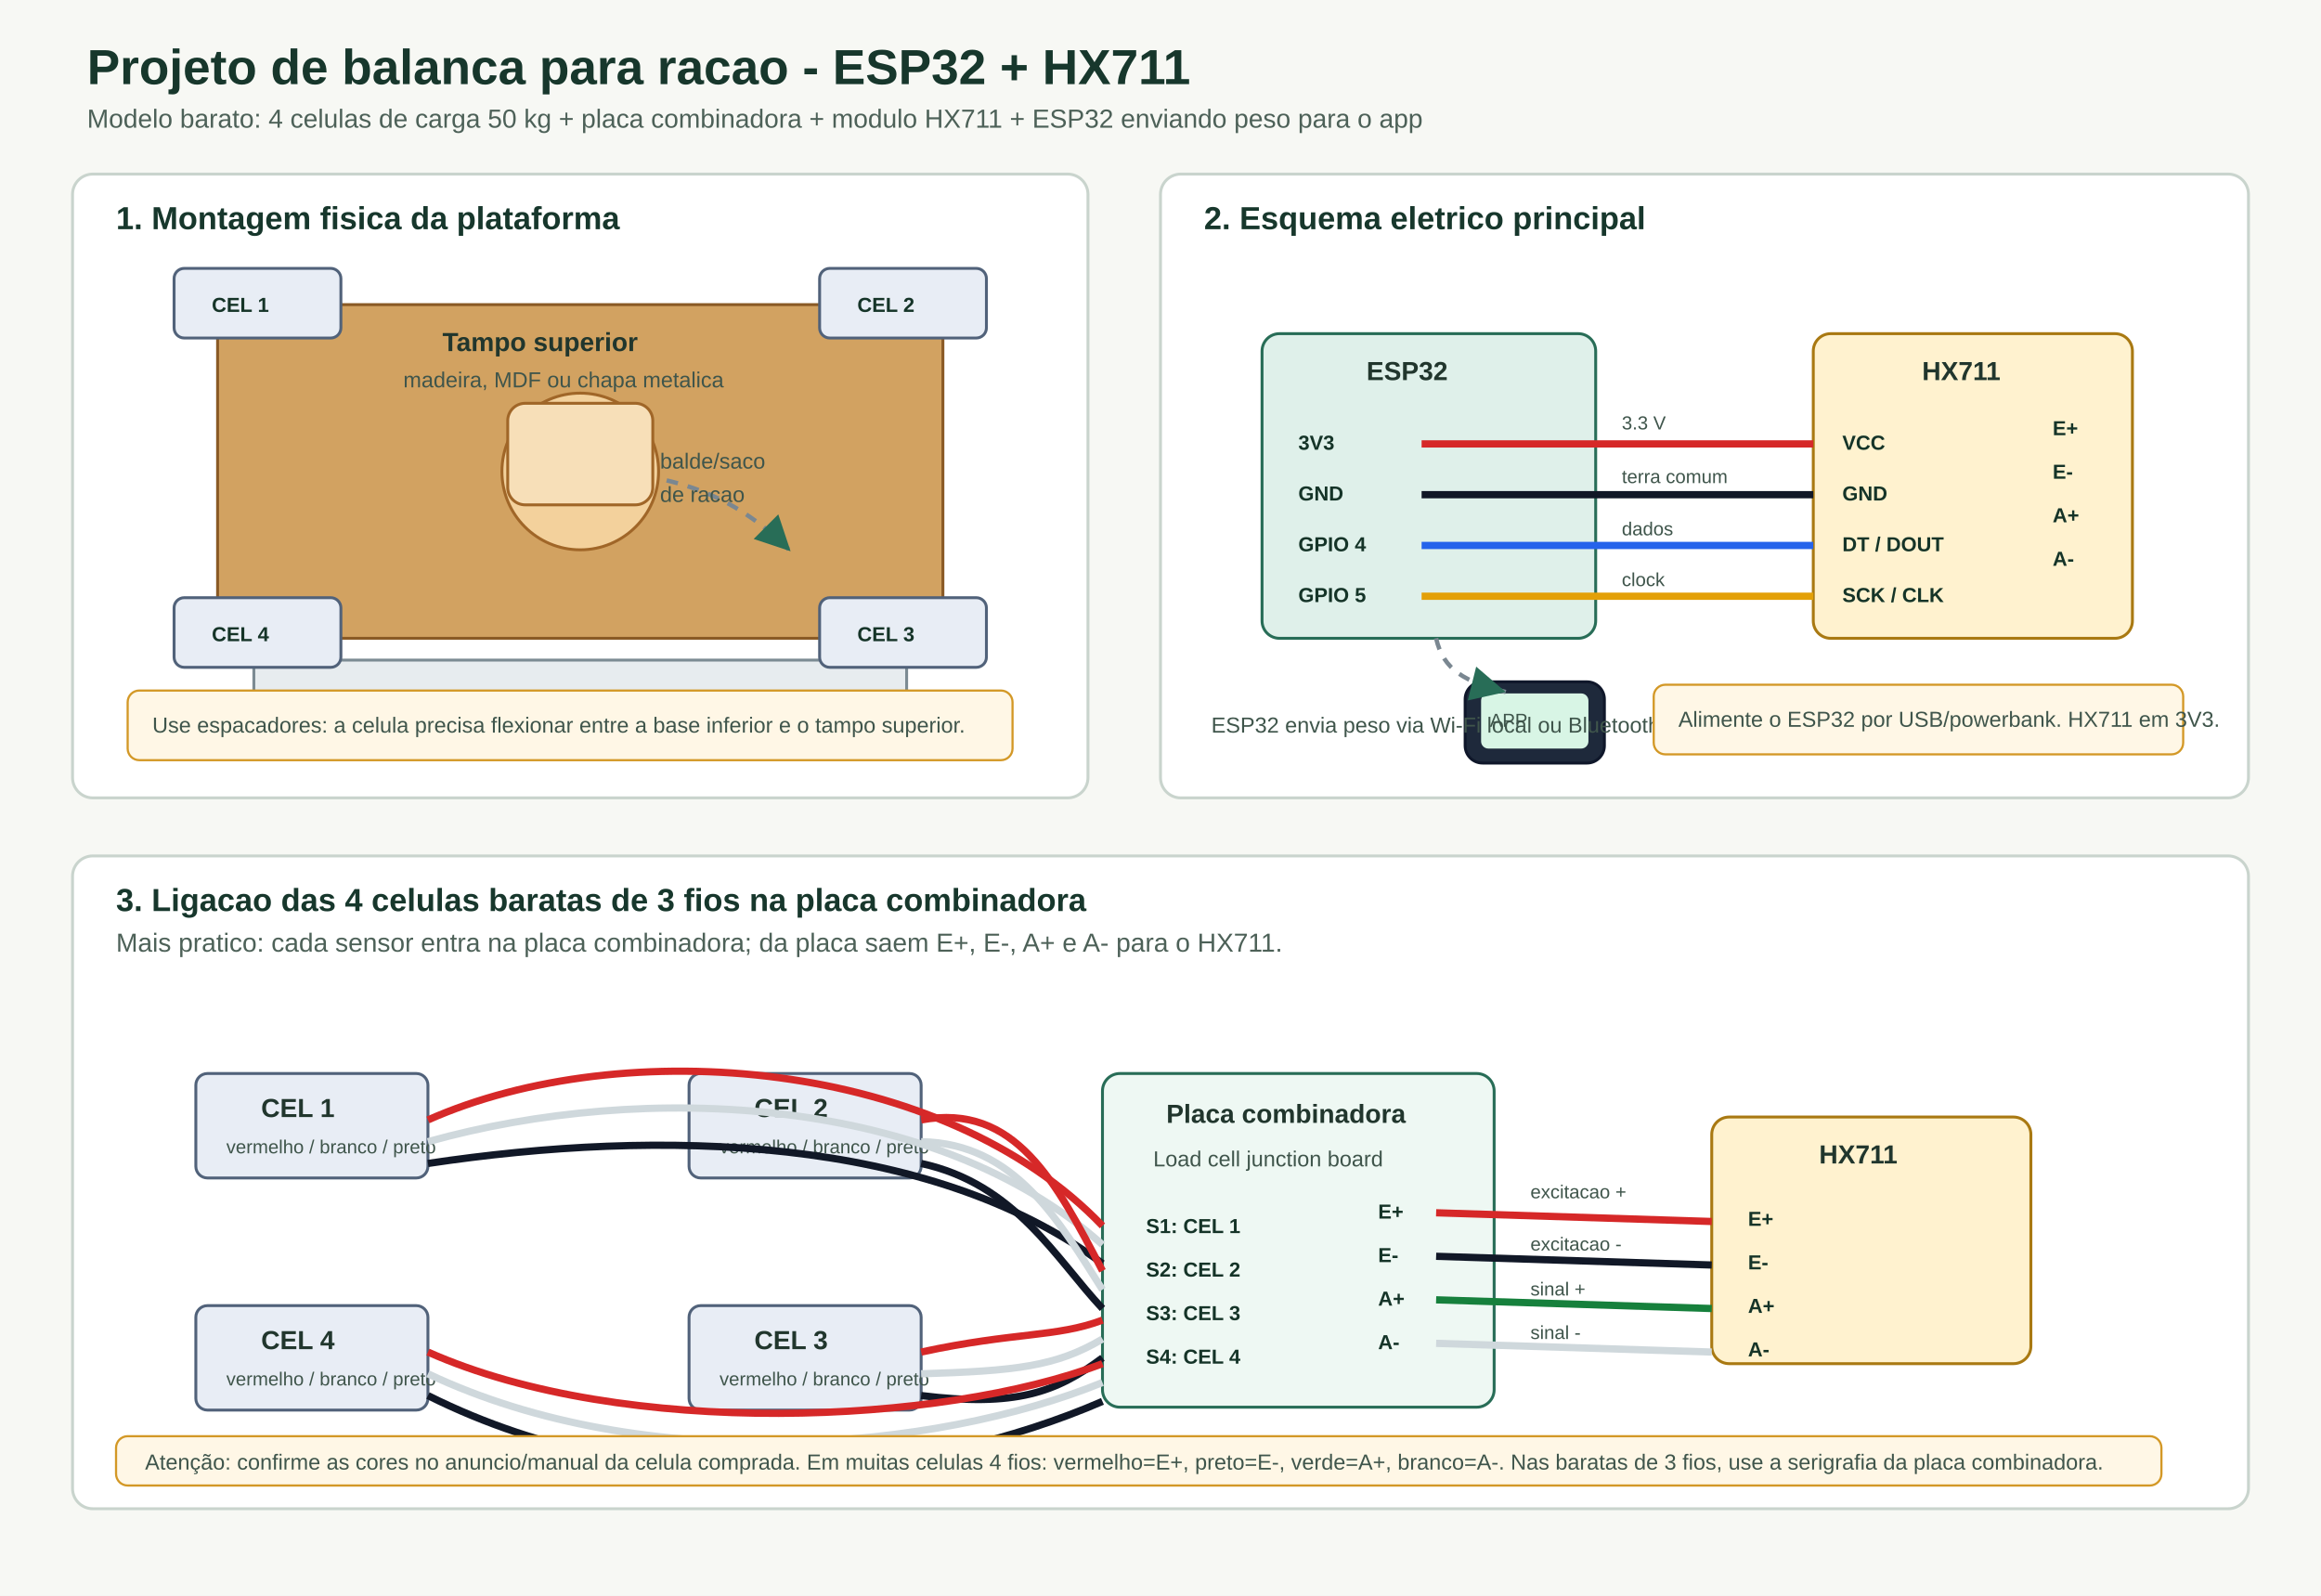
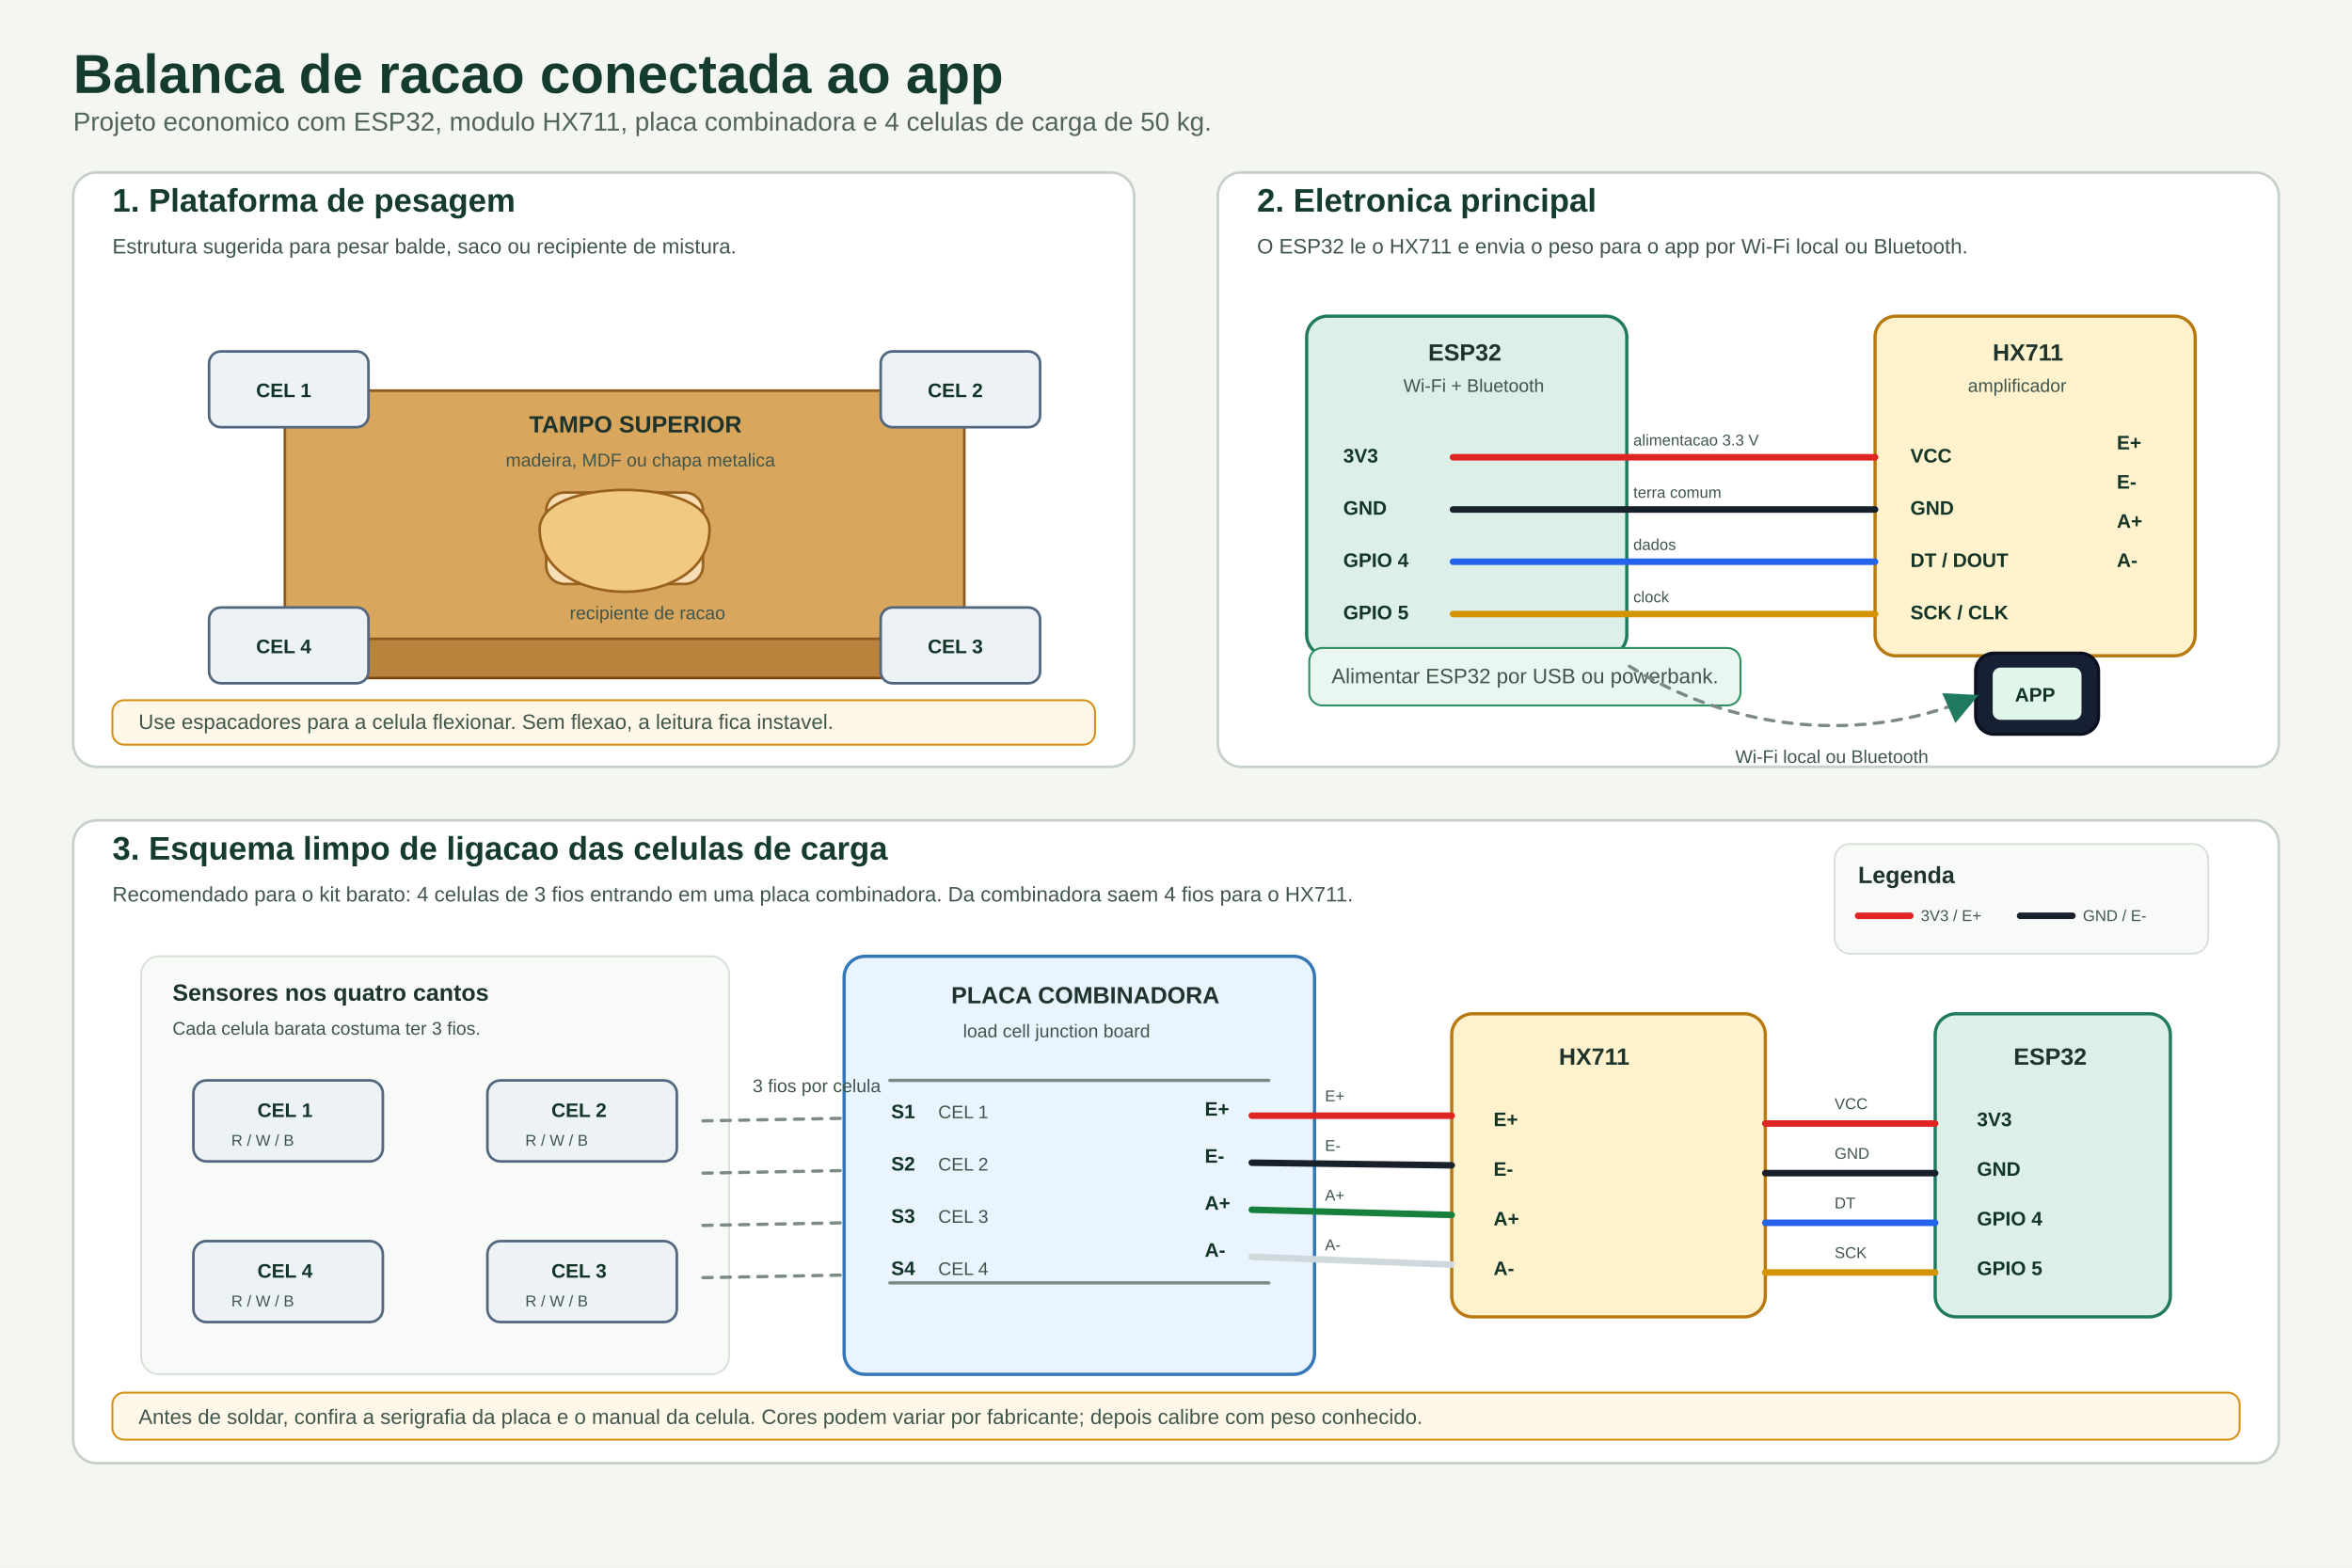
- <svg xmlns="http://www.w3.org/2000/svg" viewBox="0 0 1600 1100" width="1600" height="1100">
+ <svg xmlns="http://www.w3.org/2000/svg" width="1800" height="1200" viewBox="0 0 1800 1200">
  <defs>
    <style>
-       .bg { fill: #f7f8f4; }
-       .panel { fill: #ffffff; stroke: #c9d4cd; stroke-width: 2; }
-       .title { font-family: Arial, sans-serif; font-size: 34px; font-weight: 800; fill: #17372c; }
-       .subtitle { font-family: Arial, sans-serif; font-size: 18px; fill: #4d6158; }
-       .label { font-family: Arial, sans-serif; font-size: 18px; font-weight: 700; fill: #21362d; }
-       .small { font-family: Arial, sans-serif; font-size: 15px; fill: #3f554b; }
-       .tiny { font-family: Arial, sans-serif; font-size: 13px; fill: #3f554b; }
-       .pin { font-family: Arial, sans-serif; font-size: 14px; font-weight: 700; fill: #153428; }
-       .box-title { font-family: Arial, sans-serif; font-size: 22px; font-weight: 800; fill: #17372c; }
-       .esp { fill: #dff0ea; stroke: #286d57; stroke-width: 2; }
-       .hx { fill: #fff2cf; stroke: #a97912; stroke-width: 2; }
-       .cell { fill: #e8edf5; stroke: #51627a; stroke-width: 2; }
-       .phone { fill: #1e293b; stroke: #0f172a; stroke-width: 2; }
-       .wood { fill: #d2a261; stroke: #8a5a25; stroke-width: 2; }
-       .metal { fill: #e7ecef; stroke: #7c8b93; stroke-width: 2; }
-       .wire-red { stroke: #d62828; stroke-width: 5; fill: none; }
-       .wire-black { stroke: #111827; stroke-width: 5; fill: none; }
-       .wire-green { stroke: #16803c; stroke-width: 5; fill: none; }
-       .wire-white { stroke: #cfd8dc; stroke-width: 5; fill: none; }
-       .wire-blue { stroke: #2563eb; stroke-width: 5; fill: none; }
-       .wire-yellow { stroke: #e3a008; stroke-width: 5; fill: none; }
-       .wire-gray { stroke: #7a8791; stroke-width: 3; stroke-dasharray: 8 7; fill: none; }
-       .arrow { marker-end: url(#arrow); }
-       .note { fill: #fff7e6; stroke: #d39826; stroke-width: 1.5; }
+       .bg { fill: #f4f6f1; }
+       .paper { fill: #ffffff; stroke: #c7d1c9; stroke-width: 2; }
+       .soft { fill: #f8faf7; stroke: #d9e1da; stroke-width: 1.5; }
+       .title { font-family: Arial, sans-serif; font-size: 42px; font-weight: 800; fill: #153b2f; }
+       .subtitle { font-family: Arial, sans-serif; font-size: 20px; fill: #52645b; }
+       .section { font-family: Arial, sans-serif; font-size: 25px; font-weight: 800; fill: #153b2f; }
+       .label { font-family: Arial, sans-serif; font-size: 18px; font-weight: 700; fill: #1d332b; }
+       .body { font-family: Arial, sans-serif; font-size: 16px; fill: #40564c; }
+       .small { font-family: Arial, sans-serif; font-size: 14px; fill: #40564c; }
+       .pin { font-family: Arial, sans-serif; font-size: 15px; font-weight: 800; fill: #123528; }
+       .tiny { font-family: Arial, sans-serif; font-size: 12px; fill: #40564c; }
+       .module-esp { fill: #dcefe8; stroke: #1f7a5f; stroke-width: 2.5; }
+       .module-hx { fill: #fff2cc; stroke: #b87910; stroke-width: 2.5; }
+       .module-junction { fill: #eaf4ff; stroke: #3377b8; stroke-width: 2.5; }
+       .module-app { fill: #172033; stroke: #0b1020; stroke-width: 2.5; }
+       .wood-top { fill: #d8a65d; stroke: #8c5a21; stroke-width: 2; }
+       .wood-base { fill: #b9823d; stroke: #744914; stroke-width: 2; }
+       .cell { fill: #edf2f7; stroke: #52677f; stroke-width: 2; }
+       .spacer { fill: #eef2f3; stroke: #93a1aa; stroke-width: 1.5; }
+       .note { fill: #fff8e8; stroke: #d59018; stroke-width: 1.5; }
+       .ok { fill: #eaf7f0; stroke: #2f8f62; stroke-width: 1.5; }
+       .red { stroke: #df2424; }
+       .black { stroke: #18202b; }
+       .blue { stroke: #2563eb; }
+       .yellow { stroke: #d49400; }
+       .green { stroke: #16803c; }
+       .white { stroke: #cfd8dc; }
+       .gray { stroke: #7c8a86; }
+       .wire { stroke-width: 5; fill: none; stroke-linecap: round; stroke-linejoin: round; }
+       .thin { stroke-width: 2.5; fill: none; stroke-linecap: round; stroke-linejoin: round; }
+       .dash { stroke-dasharray: 7 7; }
    </style>
-     <marker id="arrow" markerWidth="12" markerHeight="12" refX="10" refY="6" orient="auto">
-       <path d="M2,2 L10,6 L2,10 Z" fill="#286d57" />
+     <marker id="arrowGreen" markerWidth="12" markerHeight="12" refX="10" refY="6" orient="auto">
+       <path d="M1,1 L11,6 L1,11 Z" fill="#1f7a5f" />
    </marker>
  </defs>
-   <rect class="bg" x="0" y="0" width="1600" height="1100" />
-   <text class="title" x="60" y="58">Projeto de balanca para racao - ESP32 + HX711</text>
-   <text class="subtitle" x="60" y="88">Modelo barato: 4 celulas de carga 50 kg + placa combinadora + modulo HX711 + ESP32 enviando peso para o app</text>
-   <rect class="panel" x="50" y="120" width="700" height="430" rx="14" />
-   <text class="box-title" x="80" y="158">1. Montagem fisica da plataforma</text>
-   <rect class="wood" x="150" y="210" width="500" height="230" rx="8" />
-   <text class="label" x="305" y="242">Tampo superior</text>
-   <text class="small" x="278" y="267">madeira, MDF ou chapa metalica</text>
-   <rect class="metal" x="175" y="455" width="450" height="34" rx="6" />
-   <text class="small" x="290" y="510">Base inferior rigida</text>
-   <rect class="cell" x="120" y="185" width="115" height="48" rx="7" />
-   <rect class="cell" x="565" y="185" width="115" height="48" rx="7" />
-   <rect class="cell" x="565" y="412" width="115" height="48" rx="7" />
-   <rect class="cell" x="120" y="412" width="115" height="48" rx="7" />
-   <text class="pin" x="146" y="215">CEL 1</text>
-   <text class="pin" x="591" y="215">CEL 2</text>
-   <text class="pin" x="591" y="442">CEL 3</text>
-   <text class="pin" x="146" y="442">CEL 4</text>
-   <path class="wire-gray arrow" d="M400 325 C470 325, 510 345, 545 380" />
-   <text class="small" x="455" y="323">balde/saco</text>
-   <text class="small" x="455" y="346">de racao</text>
-   <circle cx="400" cy="325" r="54" fill="#f3d19c" stroke="#a06628" stroke-width="2" />
-   <rect x="350" y="278" width="100" height="70" rx="12" fill="#f7dfb8" stroke="#a06628" stroke-width="2" />
-   <rect class="note" x="88" y="476" width="610" height="48" rx="8" />
-   <text class="small" x="105" y="505">Use espacadores: a celula precisa flexionar entre a base inferior e o tampo superior.</text>
-   <rect class="panel" x="800" y="120" width="750" height="430" rx="14" />
-   <text class="box-title" x="830" y="158">2. Esquema eletrico principal</text>
-   <rect class="esp" x="870" y="230" width="230" height="210" rx="12" />
-   <text class="label" x="942" y="262">ESP32</text>
-   <text class="pin" x="895" y="310">3V3</text>
-   <text class="pin" x="895" y="345">GND</text>
-   <text class="pin" x="895" y="380">GPIO 4</text>
-   <text class="pin" x="895" y="415">GPIO 5</text>
-   <rect class="hx" x="1250" y="230" width="220" height="210" rx="12" />
-   <text class="label" x="1325" y="262">HX711</text>
-   <text class="pin" x="1270" y="310">VCC</text>
-   <text class="pin" x="1270" y="345">GND</text>
-   <text class="pin" x="1270" y="380">DT / DOUT</text>
-   <text class="pin" x="1270" y="415">SCK / CLK</text>
-   <text class="pin" x="1415" y="300">E+</text>
-   <text class="pin" x="1415" y="330">E-</text>
-   <text class="pin" x="1415" y="360">A+</text>
-   <text class="pin" x="1415" y="390">A-</text>
-   <path class="wire-red" d="M980 306 L1250 306" />
-   <path class="wire-black" d="M980 341 L1250 341" />
-   <path class="wire-blue" d="M980 376 L1250 376" />
-   <path class="wire-yellow" d="M980 411 L1250 411" />
-   <text class="tiny" x="1118" y="296">3.3 V</text>
-   <text class="tiny" x="1118" y="333">terra comum</text>
-   <text class="tiny" x="1118" y="369">dados</text>
-   <text class="tiny" x="1118" y="404">clock</text>
-   <rect class="phone" x="1010" y="470" width="96" height="56" rx="12" />
-   <rect x="1021" y="478" width="74" height="38" rx="5" fill="#d8f5e5" />
-   <text class="tiny" x="1027" y="501">APP</text>
-   <path class="wire-gray arrow" d="M990 440 C995 462, 1010 470, 1038 477" />
-   <text class="small" x="835" y="505">ESP32 envia peso via Wi-Fi local ou Bluetooth</text>
-   <rect class="note" x="1140" y="472" width="365" height="48" rx="8" />
-   <text class="small" x="1157" y="501">Alimente o ESP32 por USB/powerbank. HX711 em 3V3.</text>
-   <rect class="panel" x="50" y="590" width="1500" height="450" rx="14" />
-   <text class="box-title" x="80" y="628">3. Ligacao das 4 celulas baratas de 3 fios na placa combinadora</text>
-   <text class="subtitle" x="80" y="656">Mais pratico: cada sensor entra na placa combinadora; da placa saem E+, E-, A+ e A- para o HX711.</text>
-   <rect class="cell" x="135" y="740" width="160" height="72" rx="8" />
-   <text class="label" x="180" y="770">CEL 1</text>
-   <text class="tiny" x="156" y="795">vermelho / branco / preto</text>
-   <rect class="cell" x="475" y="740" width="160" height="72" rx="8" />
-   <text class="label" x="520" y="770">CEL 2</text>
-   <text class="tiny" x="496" y="795">vermelho / branco / preto</text>
-   <rect class="cell" x="475" y="900" width="160" height="72" rx="8" />
-   <text class="label" x="520" y="930">CEL 3</text>
-   <text class="tiny" x="496" y="955">vermelho / branco / preto</text>
-   <rect class="cell" x="135" y="900" width="160" height="72" rx="8" />
-   <text class="label" x="180" y="930">CEL 4</text>
-   <text class="tiny" x="156" y="955">vermelho / branco / preto</text>
-   <rect x="760" y="740" width="270" height="230" rx="12" fill="#eef8f3" stroke="#286d57" stroke-width="2" />
-   <text class="label" x="804" y="774">Placa combinadora</text>
-   <text class="small" x="795" y="804">Load cell junction board</text>
-   <text class="pin" x="790" y="850">S1: CEL 1</text>
-   <text class="pin" x="790" y="880">S2: CEL 2</text>
-   <text class="pin" x="790" y="910">S3: CEL 3</text>
-   <text class="pin" x="790" y="940">S4: CEL 4</text>
-   <text class="pin" x="950" y="840">E+</text>
-   <text class="pin" x="950" y="870">E-</text>
-   <text class="pin" x="950" y="900">A+</text>
-   <text class="pin" x="950" y="930">A-</text>
-   <path class="wire-red" d="M295 772 C430 712, 650 730, 760 845" />
-   <path class="wire-white" d="M295 787 C445 745, 645 755, 760 858" />
-   <path class="wire-black" d="M295 802 C455 778, 640 782, 760 871" />
-   <path class="wire-red" d="M635 772 C700 760, 728 815, 760 876" />
-   <path class="wire-white" d="M635 787 C700 788, 730 842, 760 889" />
-   <path class="wire-black" d="M635 802 C700 816, 728 868, 760 902" />
-   <path class="wire-red" d="M635 932 C700 918, 728 922, 760 910" />
-   <path class="wire-white" d="M635 947 C700 945, 728 942, 760 923" />
-   <path class="wire-black" d="M635 962 C700 970, 728 960, 760 936" />
-   <path class="wire-red" d="M295 932 C430 992, 650 982, 760 940" />
-   <path class="wire-white" d="M295 947 C445 1018, 645 1000, 760 953" />
-   <path class="wire-black" d="M295 962 C455 1042, 640 1018, 760 966" />
-   <rect class="hx" x="1180" y="770" width="220" height="170" rx="12" />
-   <text class="label" x="1254" y="802">HX711</text>
-   <text class="pin" x="1205" y="845">E+</text>
-   <text class="pin" x="1205" y="875">E-</text>
-   <text class="pin" x="1205" y="905">A+</text>
-   <text class="pin" x="1205" y="935">A-</text>
-   <path class="wire-red" d="M990 836 L1180 842" />
-   <path class="wire-black" d="M990 866 L1180 872" />
-   <path class="wire-green" d="M990 896 L1180 902" />
-   <path class="wire-white" d="M990 926 L1180 932" />
-   <text class="tiny" x="1055" y="826">excitacao +</text>
-   <text class="tiny" x="1055" y="862">excitacao -</text>
-   <text class="tiny" x="1055" y="893">sinal +</text>
-   <text class="tiny" x="1055" y="923">sinal -</text>
-   <rect class="note" x="80" y="990" width="1410" height="34" rx="8" />
-   <text class="small" x="100" y="1013">Atenção: confirme as cores no anuncio/manual da celula comprada. Em muitas celulas 4 fios: vermelho=E+, preto=E-, verde=A+, branco=A-. Nas baratas de 3 fios, use a serigrafia da placa combinadora.</text>
+   <rect class="bg" width="1800" height="1200" />
+   <g transform="translate(56 42)">
+     <text class="title" x="0" y="0" dominant-baseline="hanging">Balanca de racao conectada ao app</text>
+     <text class="subtitle" x="0" y="58">Projeto economico com ESP32, modulo HX711, placa combinadora e 4 celulas de carga de 50 kg.</text>
+   </g>
+   <g transform="translate(56 132)">
+     <rect class="paper" width="812" height="455" rx="18" />
+     <text class="section" x="30" y="30">1. Plataforma de pesagem</text>
+     <text class="body" x="30" y="62">Estrutura sugerida para pesar balde, saco ou recipiente de mistura.</text>
+     <g transform="translate(92 95)">
+       <rect class="wood-base" x="45" y="250" width="570" height="42" rx="8" />
+       <rect class="spacer" x="86" y="218" width="22" height="44" rx="4" />
+       <rect class="spacer" x="552" y="218" width="22" height="44" rx="4" />
+       <rect class="wood-top" x="70" y="72" width="520" height="190" rx="10" />
+       <text class="label" x="257" y="104">TAMPO SUPERIOR</text>
+       <text class="small" x="239" y="130">madeira, MDF ou chapa metalica</text>
+       <rect class="cell" x="12" y="42" width="122" height="58" rx="9" />
+       <rect class="cell" x="526" y="42" width="122" height="58" rx="9" />
+       <rect class="cell" x="526" y="238" width="122" height="58" rx="9" />
+       <rect class="cell" x="12" y="238" width="122" height="58" rx="9" />
+       <text class="pin" x="48" y="77">CEL 1</text>
+       <text class="pin" x="562" y="77">CEL 2</text>
+       <text class="pin" x="562" y="273">CEL 3</text>
+       <text class="pin" x="48" y="273">CEL 4</text>
+       <rect x="270" y="150" width="120" height="70" rx="14" fill="#f8deb4" stroke="#99611f" stroke-width="2" />
+       <path d="M265 178 C265 138, 395 138, 395 178 C395 242, 265 242, 265 178 Z" fill="#f1c982" stroke="#99611f" stroke-width="2" />
+       <text class="small" x="288" y="247">recipiente de racao</text>
+     </g>
+     <rect class="note" x="30" y="404" width="752" height="34" rx="9" />
+     <text class="body" x="50" y="426">Use espacadores para a celula flexionar. Sem flexao, a leitura fica instavel.</text>
+   </g>
+   <g transform="translate(932 132)">
+     <rect class="paper" width="812" height="455" rx="18" />
+     <text class="section" x="30" y="30">2. Eletronica principal</text>
+     <text class="body" x="30" y="62">O ESP32 le o HX711 e envia o peso para o app por Wi-Fi local ou Bluetooth.</text>
+     <g transform="translate(68 110)">
+       <rect class="module-esp" x="0" y="0" width="245" height="260" rx="16" />
+       <text class="label" x="93" y="34">ESP32</text>
+       <text class="small" x="74" y="58">Wi-Fi + Bluetooth</text>
+       <text class="pin" x="28" y="112">3V3</text>
+       <text class="pin" x="28" y="152">GND</text>
+       <text class="pin" x="28" y="192">GPIO 4</text>
+       <text class="pin" x="28" y="232">GPIO 5</text>
+       <rect class="module-hx" x="435" y="0" width="245" height="260" rx="16" />
+       <text class="label" x="525" y="34">HX711</text>
+       <text class="small" x="506" y="58">amplificador</text>
+       <text class="pin" x="462" y="112">VCC</text>
+       <text class="pin" x="462" y="152">GND</text>
+       <text class="pin" x="462" y="192">DT / DOUT</text>
+       <text class="pin" x="462" y="232">SCK / CLK</text>
+       <text class="pin" x="620" y="102">E+</text>
+       <text class="pin" x="620" y="132">E-</text>
+       <text class="pin" x="620" y="162">A+</text>
+       <text class="pin" x="620" y="192">A-</text>
+       <path class="wire red" d="M112 108 L435 108" />
+       <path class="wire black" d="M112 148 L435 148" />
+       <path class="wire blue" d="M112 188 L435 188" />
+       <path class="wire yellow" d="M112 228 L435 228" />
+       <text class="tiny" x="250" y="99">alimentacao 3.3 V</text>
+       <text class="tiny" x="250" y="139">terra comum</text>
+       <text class="tiny" x="250" y="179">dados</text>
+       <text class="tiny" x="250" y="219">clock</text>
+     </g>
+     <g transform="translate(70 392)">
+       <rect class="ok" x="0" y="-28" width="330" height="44" rx="10" />
+       <text class="body" x="17" y="-1">Alimentar ESP32 por USB ou powerbank.</text>
+       <rect class="module-app" x="510" y="-24" width="94" height="62" rx="14" />
+       <rect x="523" y="-13" width="68" height="40" rx="6" fill="#e0f6e9" />
+       <text class="pin" x="540" y="13">APP</text>
+       <path class="thin gray dash" d="M245 -14 C335 42, 435 42, 510 9" marker-end="url(#arrowGreen)" />
+       <text class="small" x="326" y="60">Wi-Fi local ou Bluetooth</text>
+     </g>
+   </g>
+   <g transform="translate(56 628)">
+     <rect class="paper" width="1688" height="492" rx="18" />
+     <text class="section" x="30" y="30">3. Esquema limpo de ligacao das celulas de carga</text>
+     <text class="body" x="30" y="62">Recomendado para o kit barato: 4 celulas de 3 fios entrando em uma placa combinadora. Da combinadora saem 4 fios para o HX711.</text>
+     <g transform="translate(52 104)">
+       <rect class="soft" x="0" y="0" width="450" height="320" rx="14" />
+       <text class="label" x="24" y="34">Sensores nos quatro cantos</text>
+       <text class="small" x="24" y="60">Cada celula barata costuma ter 3 fios.</text>
+       <rect class="cell" x="40" y="95" width="145" height="62" rx="10" />
+       <rect class="cell" x="265" y="95" width="145" height="62" rx="10" />
+       <rect class="cell" x="265" y="218" width="145" height="62" rx="10" />
+       <rect class="cell" x="40" y="218" width="145" height="62" rx="10" />
+       <text class="pin" x="89" y="123">CEL 1</text>
+       <text class="tiny" x="69" y="145">R / W / B</text>
+       <text class="pin" x="314" y="123">CEL 2</text>
+       <text class="tiny" x="294" y="145">R / W / B</text>
+       <text class="pin" x="314" y="246">CEL 3</text>
+       <text class="tiny" x="294" y="268">R / W / B</text>
+       <text class="pin" x="89" y="246">CEL 4</text>
+       <text class="tiny" x="69" y="268">R / W / B</text>
+     </g>
+     <g transform="translate(590 104)">
+       <rect class="module-junction" x="0" y="0" width="360" height="320" rx="16" />
+       <text class="label" x="82" y="36">PLACA COMBINADORA</text>
+       <text class="small" x="91" y="62">load cell junction board</text>
+       <line class="thin gray" x1="35" y1="95" x2="325" y2="95" />
+       <line class="thin gray" x1="35" y1="250" x2="325" y2="250" />
+       <text class="pin" x="36" y="124">S1</text>
+       <text class="small" x="72" y="124">CEL 1</text>
+       <text class="pin" x="36" y="164">S2</text>
+       <text class="small" x="72" y="164">CEL 2</text>
+       <text class="pin" x="36" y="204">S3</text>
+       <text class="small" x="72" y="204">CEL 3</text>
+       <text class="pin" x="36" y="244">S4</text>
+       <text class="small" x="72" y="244">CEL 4</text>
+       <text class="pin" x="276" y="122">E+</text>
+       <text class="pin" x="276" y="158">E-</text>
+       <text class="pin" x="276" y="194">A+</text>
+       <text class="pin" x="276" y="230">A-</text>
+     </g>
+     <g transform="translate(1055 104)">
+       <rect class="module-hx" x="0" y="44" width="240" height="232" rx="16" />
+       <text class="label" x="82" y="83">HX711</text>
+       <text class="pin" x="32" y="130">E+</text>
+       <text class="pin" x="32" y="168">E-</text>
+       <text class="pin" x="32" y="206">A+</text>
+       <text class="pin" x="32" y="244">A-</text>
+       <rect class="module-esp" x="370" y="44" width="180" height="232" rx="16" />
+       <text class="label" x="430" y="83">ESP32</text>
+       <text class="pin" x="402" y="130">3V3</text>
+       <text class="pin" x="402" y="168">GND</text>
+       <text class="pin" x="402" y="206">GPIO 4</text>
+       <text class="pin" x="402" y="244">GPIO 5</text>
+     </g>
+     <path class="thin gray dash" d="M482 230 L590 228" />
+     <path class="thin gray dash" d="M482 270 L590 268" />
+     <path class="thin gray dash" d="M482 310 L590 308" />
+     <path class="thin gray dash" d="M482 350 L590 348" />
+     <text class="small" x="520" y="208">3 fios por celula</text>
+     <path class="wire red" d="M902 226 L1055 226" />
+     <path class="wire black" d="M902 262 L1055 264" />
+     <path class="wire green" d="M902 298 L1055 302" />
+     <path class="wire white" d="M902 334 L1055 340" />
+     <text class="tiny" x="958" y="215">E+</text>
+     <text class="tiny" x="958" y="253">E-</text>
+     <text class="tiny" x="958" y="291">A+</text>
+     <text class="tiny" x="958" y="329">A-</text>
+     <path class="wire red" d="M1295 232 L1425 232" />
+     <path class="wire black" d="M1295 270 L1425 270" />
+     <path class="wire blue" d="M1295 308 L1425 308" />
+     <path class="wire yellow" d="M1295 346 L1425 346" />
+     <text class="tiny" x="1348" y="221">VCC</text>
+     <text class="tiny" x="1348" y="259">GND</text>
+     <text class="tiny" x="1348" y="297">DT</text>
+     <text class="tiny" x="1348" y="335">SCK</text>
+     <g transform="translate(1348 18)">
+       <rect class="soft" x="0" y="0" width="286" height="84" rx="12" />
+       <text class="label" x="18" y="30">Legenda</text>
+       <line class="wire red" x1="18" y1="55" x2="58" y2="55" />
+       <text class="tiny" x="66" y="59">3V3 / E+</text>
+       <line class="wire black" x1="142" y1="55" x2="182" y2="55" />
+       <text class="tiny" x="190" y="59">GND / E-</text>
+     </g>
+     <rect class="note" x="30" y="438" width="1628" height="36" rx="9" />
+     <text class="body" x="50" y="462">Antes de soldar, confira a serigrafia da placa e o manual da celula. Cores podem variar por fabricante; depois calibre com peso conhecido.</text>
+   </g>
</svg>
